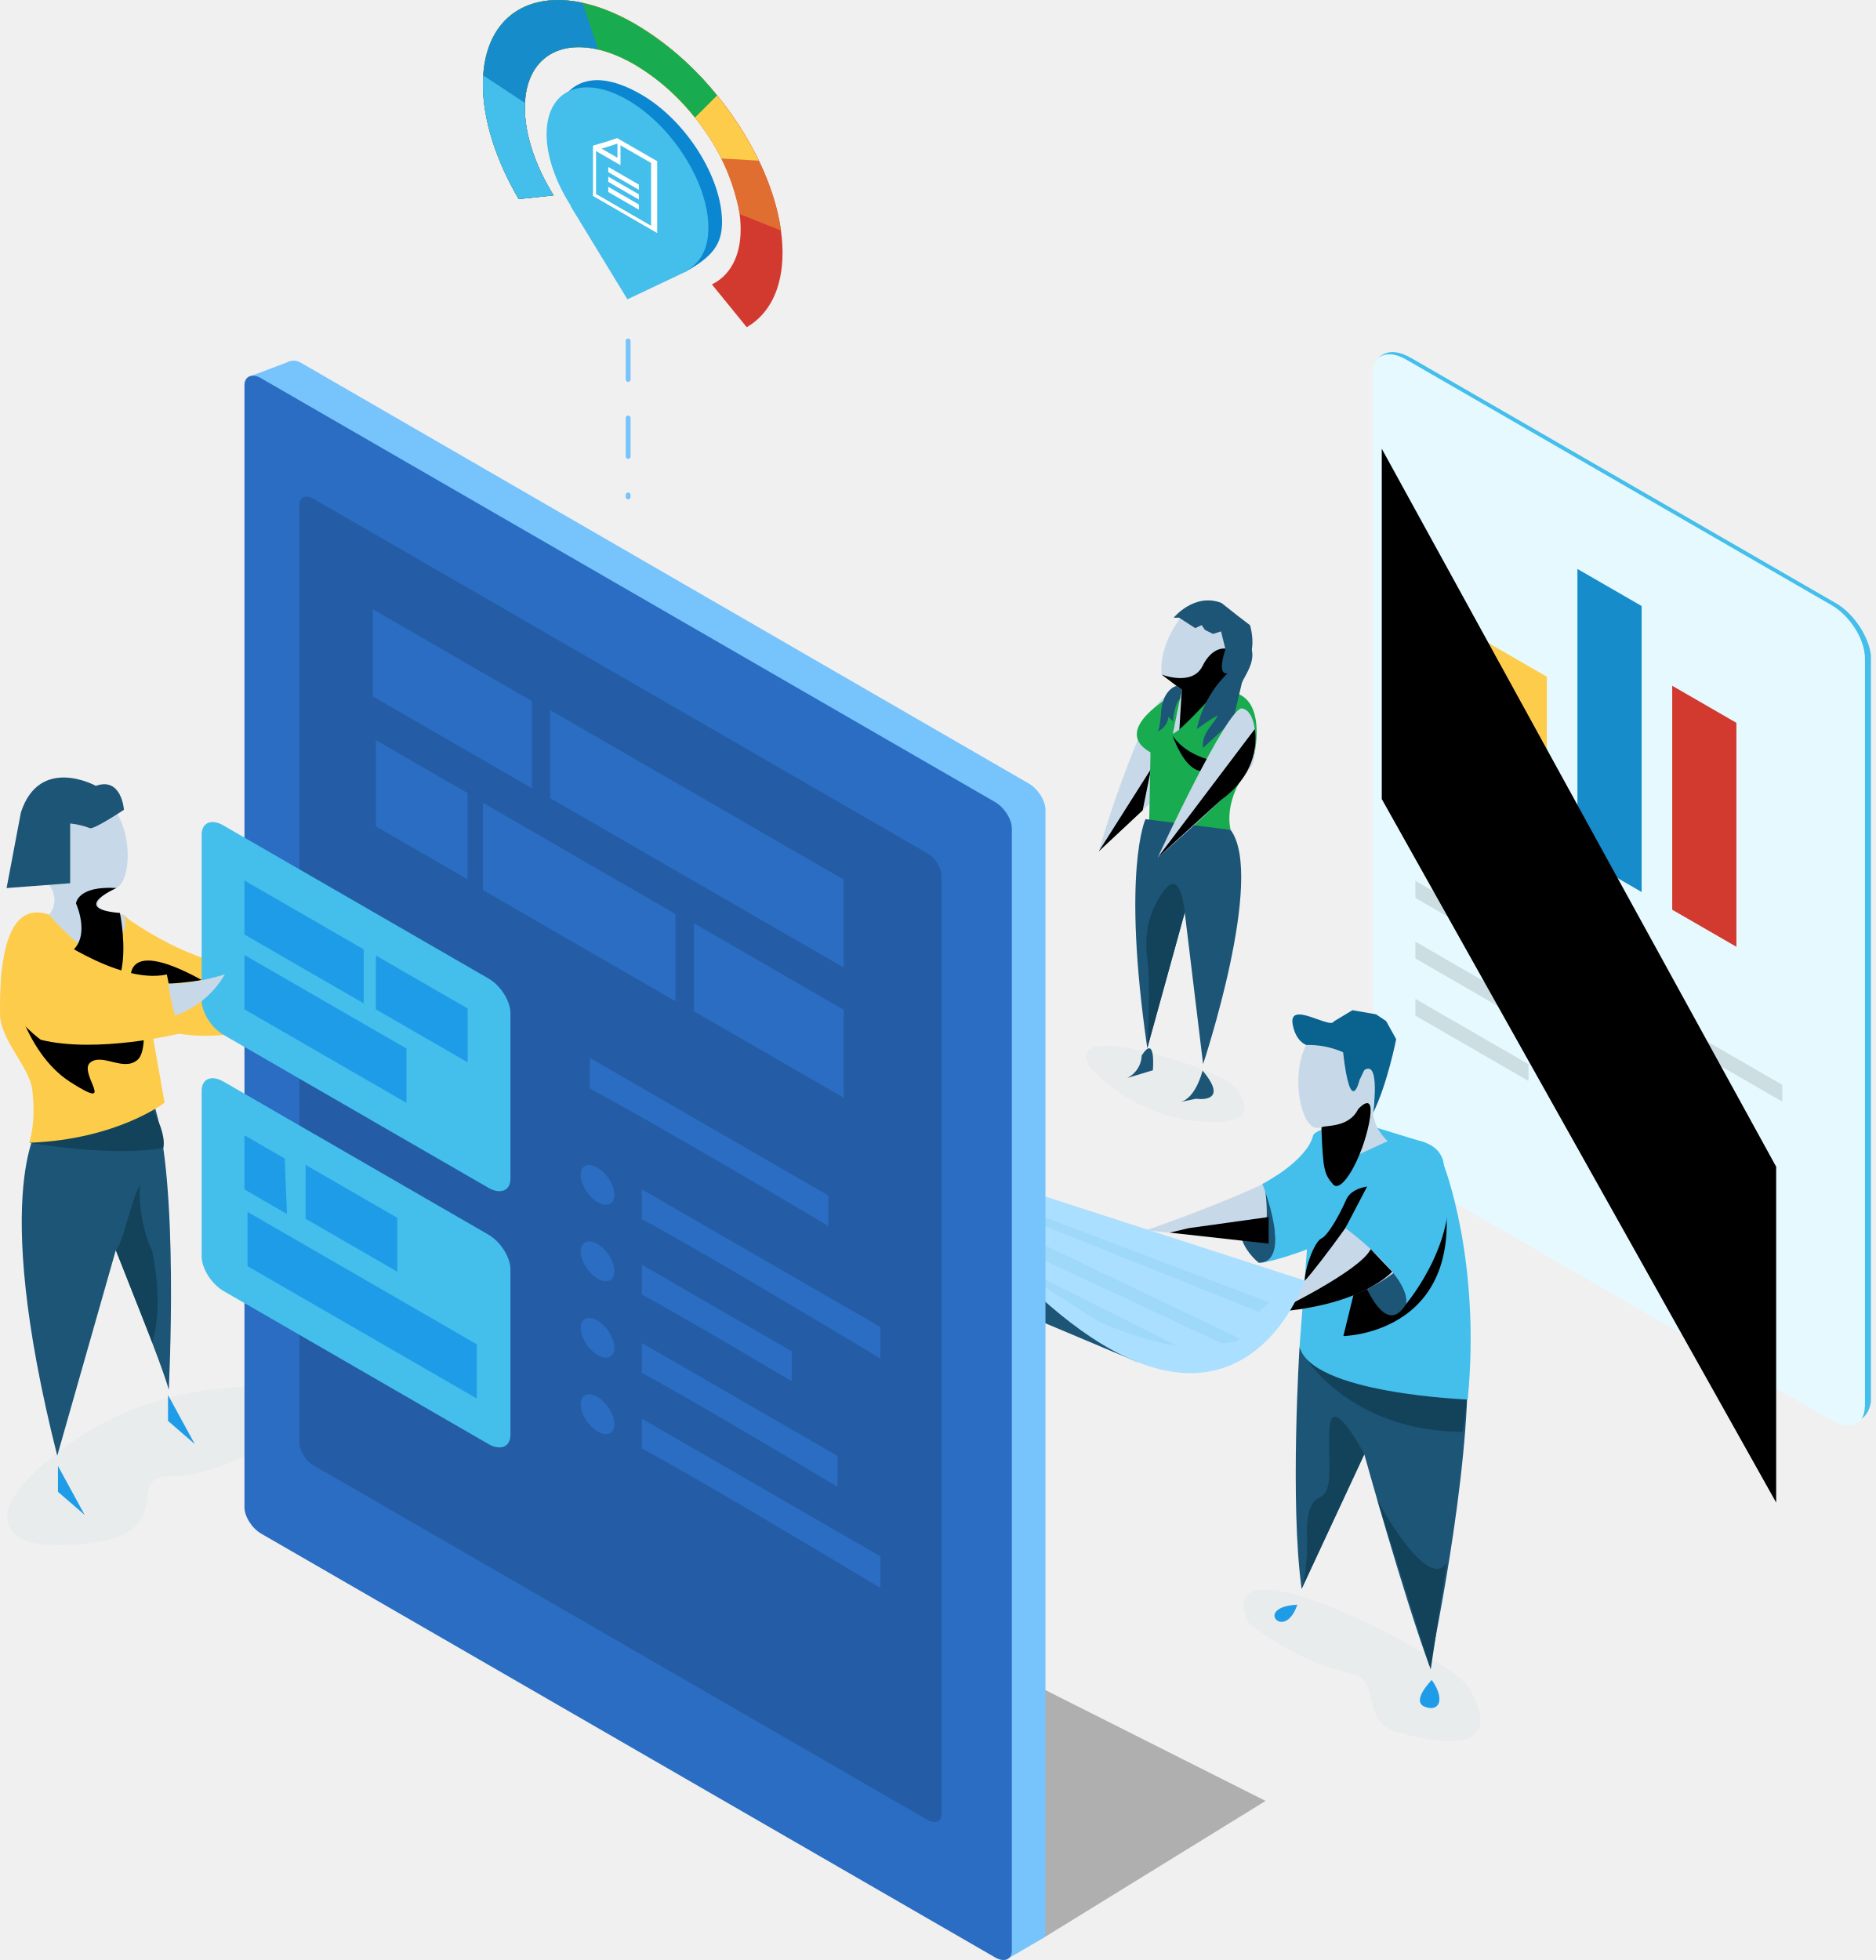
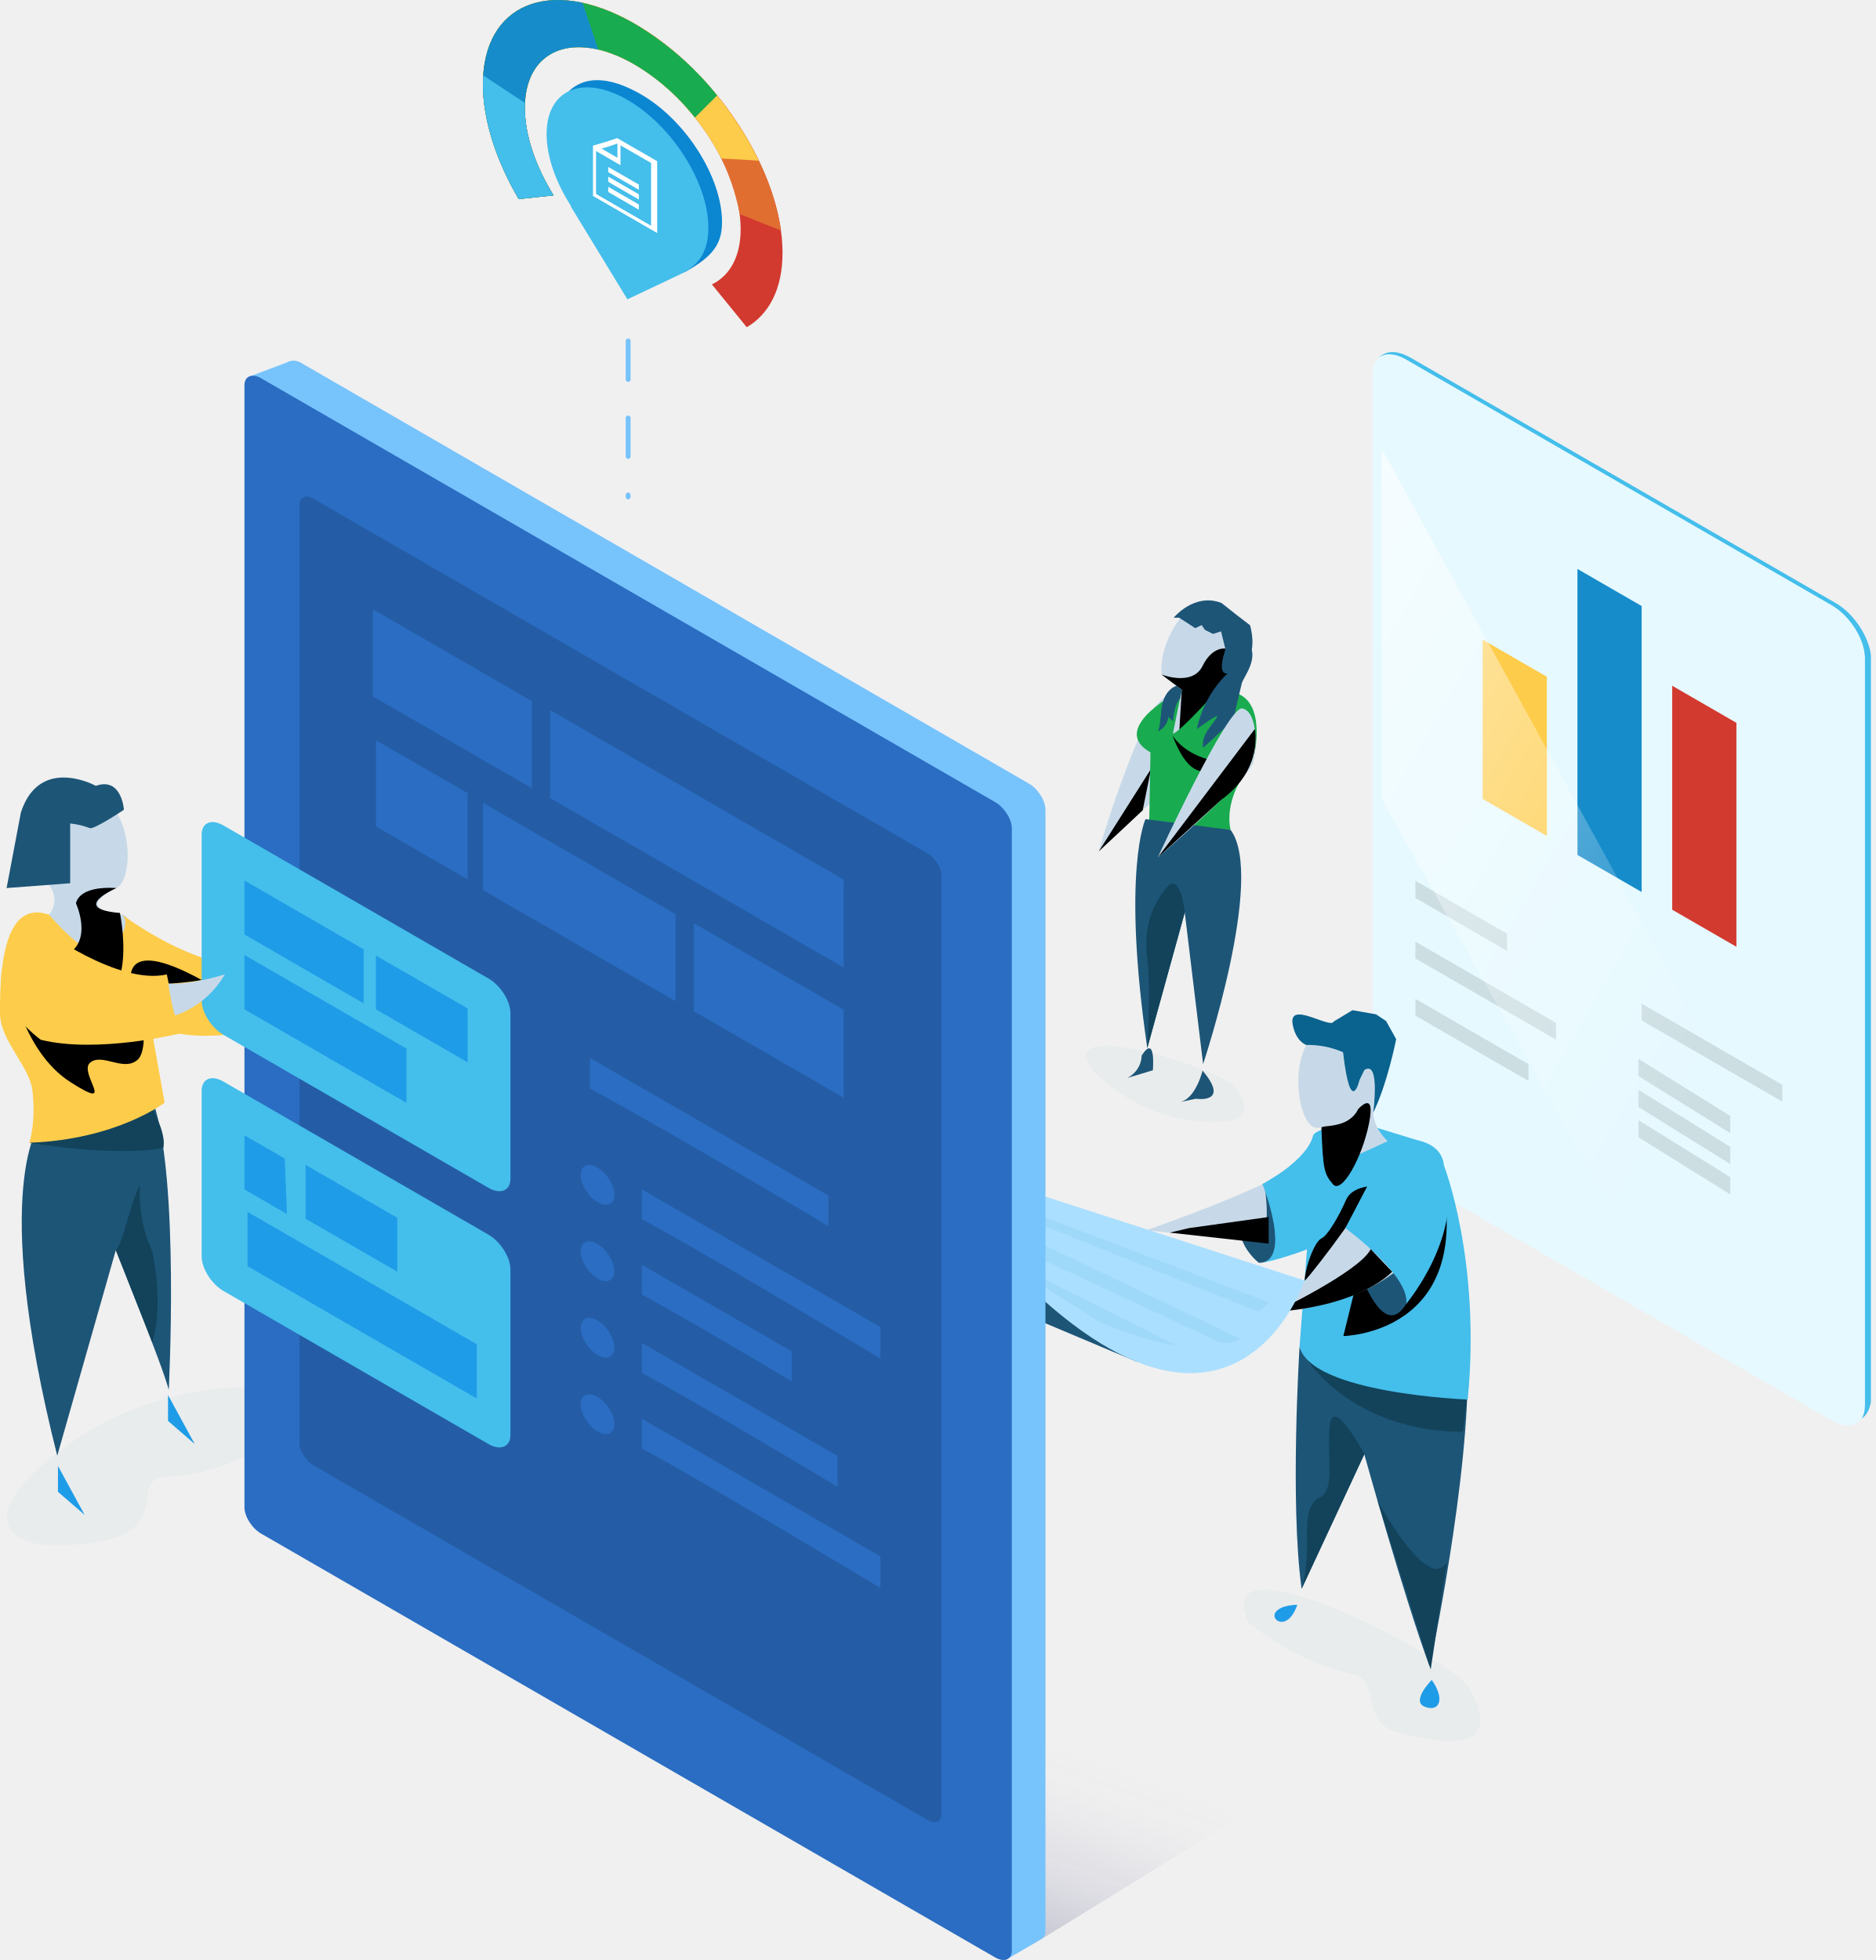
<svg xmlns="http://www.w3.org/2000/svg" width="268" height="280" viewBox="0 0 268 280" fill="none">
  <path d="M262.305 86.182L201.657 51.174C200.093 50.265 198.281 49.802 196.97 51.112C197.792 50.898 199.718 50.898 200.871 51.549L261.514 86.579C264.135 88.082 266.244 91.441 266.419 94.044V200.676C266.244 201.711 265.904 202.471 265.336 202.926C266.371 202.65 267.035 201.733 267.293 200.283V93.647C267.035 91.048 264.904 87.684 262.305 86.182Z" fill="#44BEEB" />
  <path d="M261.671 202.908L200.845 167.786C198.233 166.279 196.097 162.929 196.097 160.309V53.34C196.097 50.719 198.233 49.846 200.845 51.335L261.671 86.453C264.292 87.96 266.419 91.332 266.419 93.944V200.903C266.419 203.511 264.283 204.424 261.671 202.908V202.908Z" fill="#E6F9FF" />
  <path d="M254.626 157.373L234.534 145.777V143.374L254.626 154.975V157.373ZM247.201 170.63L234.097 162.484V160.025L247.201 168.171V170.63ZM247.201 166.297L234.097 158.155V155.696L247.201 163.842V166.297ZM247.201 161.881L234.097 153.739V151.28L247.201 159.426V161.881Z" fill="#CCDEE2" />
  <path d="M218.373 154.425L202.212 145.095V142.697L218.373 152.027V154.425ZM222.304 148.524L202.212 136.923V134.525L222.304 146.126V148.524ZM215.315 135.844L202.212 128.279V125.829L215.315 133.394V135.844Z" fill="#CCDEE2" />
  <path d="M220.994 119.426L211.821 114.132V91.384L220.994 96.678V119.426Z" fill="#FDCC4A" />
  <path d="M234.534 127.427L225.361 122.134V81.277L234.534 86.575V127.427Z" fill="#168CCA" />
  <path d="M248.074 135.255L238.902 129.961V97.966L248.074 103.26V135.255Z" fill="#D33A2F" />
  <path d="M197.407 114.149L253.753 214.649V166.677L197.407 64.107V114.149Z" fill="url(#paint0_linear)" />
  <path opacity="0.56" d="M39.697 198.274C39.697 198.274 23.895 196.221 9.787 206.337C-4.322 216.453 1.352 220.751 7.476 220.751C27.712 220.751 16.902 210.923 24.205 210.923C33.823 210.91 49.774 200.768 39.697 198.274V198.274Z" fill="#E5EAEA" />
  <path d="M6.878 126.239C6.524 125.803 -1.644 116.399 10.022 113.525C18.898 111.341 19.671 125.34 16.648 126.847C10.053 130.131 17.736 130.703 17.736 130.703L25.192 137.897C25.192 137.897 38.837 143.139 40.763 128.288C40.763 128.288 45.73 149.044 25.192 144.187L21.54 146.327C21.857 151.009 21.648 155.712 20.916 160.348C20.916 160.348 24.546 193.731 24.109 198.501L14.77 169.075L8.28 205.905C8.28 205.905 4.432 182.021 5.039 170.088C4.838 168.271 5.821 163.877 7.035 157.526C7.035 157.526 3.423 137.91 3.645 133.551C3.645 133.551 4.327 129.786 6.995 130.677C7.013 130.677 8.821 128.694 6.878 126.239Z" fill="#C7D9E8" />
  <path d="M5.825 160.352C5.825 160.352 -1.644 169.088 8.179 207.962L16.544 178.601C16.544 178.601 23.157 194.928 24.109 198.518C24.109 198.518 25.672 168.612 21.925 157.539L5.825 160.352Z" fill="#1D5577" />
  <path d="M4.196 163.248C4.196 163.248 16.063 165.336 23.327 163.995C23.327 163.995 23.93 162.331 21.733 158.347L4.196 163.248Z" fill="#12435B" />
  <path d="M7.013 130.677C7.013 130.677 11.556 136.106 14.932 136.871C14.932 136.871 19.793 131.909 17.116 130.424C17.116 130.424 24.663 136.25 32.106 137.67L31.892 147.856C31.892 147.856 25.367 148.577 21.523 146.331L23.519 157.526C23.519 157.526 16.688 162.803 4.178 163.248C4.178 163.248 5.192 160.409 4.615 155.692C4.231 152.446 0.072 148.616 0.007 144.929C-0.111 136.399 1.23 128.642 7.013 130.677V130.677Z" fill="#FDCC4A" />
  <path d="M13.696 112.262C13.696 112.262 5.659 107.838 2.986 116.062L0.942 126.864L10.027 126.178V117.639C10.988 117.736 11.932 117.959 12.835 118.303C13.399 118.556 17.706 115.682 17.706 115.682C17.706 115.682 17.395 110.952 13.696 112.262Z" fill="#1D5577" />
  <path d="M16.544 178.588C17.539 177.806 18.658 171.643 19.998 169.241C19.805 172.509 20.405 175.776 21.746 178.763C21.746 178.763 23.493 186.358 21.746 191.77L16.544 178.588Z" fill="#12435B" />
  <path d="M8.28 209.421V213.116L12.101 216.422L8.28 209.421V209.421ZM24.004 199.292V202.987L27.826 206.293L24.004 199.292V199.292Z" fill="#1F9CE8" />
  <path d="M18.832 140.95C18.832 140.95 16.517 133.237 28.795 139.989C28.809 139.989 27.826 140.347 18.832 140.95V140.95Z" fill="black" />
  <path d="M11.866 143.104C10.813 142.973 5.314 138.356 9.35 136.46C13.386 134.564 10.861 129.07 10.861 129.07C10.861 129.07 11.001 126.519 16.648 126.86C16.648 126.86 9.817 129.808 17.133 130.424C17.133 130.424 20.003 144.121 11.866 143.104V143.104Z" fill="black" />
  <path d="M1.435 139.679C1.435 139.679 3.182 150.193 10.053 154.582C16.924 158.972 11.136 153.237 12.879 151.804C14.622 150.372 17.653 153.171 19.667 151.389C21.68 149.607 19.667 140.203 19.667 140.203C19.667 140.203 -1.474 135.888 1.435 139.679V139.679Z" fill="black" />
  <path d="M5.952 132.656C5.952 132.656 16.775 140.776 23.834 139.208L25.581 147.668C25.581 147.668 13.914 150.538 5.829 148.542C5.825 148.537 -7.008 139.343 5.952 132.656V132.656Z" fill="#FDCC4A" />
  <path opacity="0.56" d="M178.333 231.78C178.333 231.78 185.116 237.532 193.301 239.166C197.158 239.939 194.52 245.975 199.316 247.355C213.394 251.396 212.494 245.905 210.057 241.35C207.619 236.794 172.358 218.628 178.333 231.78Z" fill="#E5EAEA" />
  <path d="M179.857 180.401C179.857 180.401 173.323 175.596 180.373 169.175C182.19 167.546 186.051 180.239 179.857 180.401Z" fill="#1D5577" />
  <path d="M180.373 169.175C180.373 169.175 186.706 165.808 187.58 162.27C187.903 160.959 194.966 159.872 195.992 160.894L203.417 163.17L180.373 169.175Z" fill="#44BEEB" />
  <path d="M196.896 155.583C196.896 155.583 201.504 147.524 192.293 146.371C183.081 145.218 184.802 161.457 188.261 161.121C190.283 160.924 190.349 162.842 189.484 163.615C188.612 164.402 187.69 165.131 186.724 165.799C180.01 170.21 163.775 175.736 163.775 175.736C163.775 175.736 180.775 177.92 187.108 175.64C187.108 175.64 183.657 209.709 185.959 226.975L194.843 207.512L204.396 238.493C204.396 238.493 209 210.281 209.576 197.042C210.153 183.803 208.593 167.262 202.26 165.537C202.247 165.55 193.612 162.366 196.896 155.583V155.583Z" fill="#C7D9E8" />
  <path d="M186.619 149.28C186.619 149.28 185.116 148.817 184.675 146.314C184.072 142.863 190.1 147.078 190.55 145.925L193.219 144.314L196.586 144.903L198.023 145.86L199.465 148.45C199.465 148.45 198.202 154.906 196.167 158.981C196.167 158.981 197.254 151.32 194.913 152.866L194.219 154.307C194.219 154.307 192.961 159.78 191.882 150.324C190.226 149.593 188.429 149.236 186.619 149.28V149.28Z" fill="#0A628E" />
  <path d="M185.343 229.251C185.343 229.251 182.858 229.251 182.19 230.399C181.521 231.548 184.015 233.086 185.343 229.251ZM204.549 239.995C204.549 239.995 201.491 243.053 203.588 243.835C205.684 244.617 206.466 242.682 204.549 239.995Z" fill="#1F9CE8" />
  <path d="M185.662 192.395C185.662 192.395 184.256 214.719 185.959 226.975L194.913 207.756C194.913 207.756 200.495 227.879 204.247 238.074C204.247 238.074 210.087 210.862 209.672 194.081C209.672 194.063 187.361 197.221 185.662 192.395V192.395ZM193.219 176.09C193.219 176.09 197.94 181.977 197.407 184.332L200.465 182.432C200.465 182.432 196.285 175.129 193.219 176.09ZM180.705 169.708C180.705 169.708 181.661 175.513 180.01 178.007L182.194 177.308C182.194 177.308 182.43 172.731 180.705 169.708Z" fill="#1D5577" />
  <path d="M186.724 194.225C186.724 194.225 193.092 204.446 209 204.564C209 204.564 209.76 199.178 209.681 197.649L186.724 194.225Z" fill="#12435B" />
  <path d="M179.857 180.401C181.901 180.318 186.723 178.483 186.723 178.483L185.662 192.377C187.309 199.086 209.685 199.934 209.685 199.934C211.62 179.973 206.256 166.41 206.256 166.41C206.034 162.846 198.831 162.759 198.831 162.759L190.855 166.424L189.48 163.611L180.373 169.175C180.373 169.175 184.78 180.274 179.857 180.401Z" fill="#44BEEB" />
  <path d="M196.49 172.346C196.394 172.635 191.921 190.866 191.921 190.866C191.921 190.866 210.773 190.578 205.877 167.716L196.49 172.346Z" fill="black" />
  <path d="M192.205 175.443C192.205 175.443 196.678 193.29 200.901 186.258C200.901 186.258 204.426 183.048 192.205 175.443Z" fill="#1D5577" />
  <path d="M197.407 169.433C197.407 169.433 193.367 168.996 192.306 171.42C191.244 173.845 189.654 176.535 188.785 176.919C187.916 177.304 186.571 180.501 186.387 182.93L192.306 178.448C192.306 178.448 199.478 173.578 197.407 169.433Z" fill="black" />
  <path d="M199.333 164.895C199.333 164.895 188.331 182.292 182.19 187.411C182.19 187.411 198.534 186.878 203.911 176.216C203.911 176.216 210.594 163.366 199.333 164.895Z" fill="#C7D9E8" />
  <path d="M198.835 162.776L192.205 175.443C192.205 175.443 201.478 182.231 200.901 186.258C200.901 186.258 209.476 176.151 206.243 166.428C206.243 166.424 206.366 162.134 198.835 162.776Z" fill="#44BEEB" />
  <path d="M194.913 207.739C194.913 207.739 190.349 199.056 189.964 203.786C189.58 208.516 190.729 212.836 188.554 213.941C188.554 213.941 186.509 214.19 186.723 219.523C186.723 219.523 186.924 223.861 185.959 226.975L194.913 207.739ZM196.787 214.343C196.787 214.343 203.959 227.648 206.689 223.206L204.396 238.493L196.787 214.343Z" fill="#12435B" />
  <path d="M188.785 161.121C188.785 160.636 192.603 161.361 194.027 158.457C194.027 158.457 196.59 155.504 195.586 160.492C194.581 165.48 191.655 170.647 190.427 169.175C189.2 167.703 189.012 167.201 188.785 161.121V161.121ZM182.19 187.411C182.19 187.411 194.267 181.637 195.826 178.448L198.884 181.672C198.884 181.672 194.651 186.516 182.19 187.411ZM169.868 175.443L181.246 173.858V177.658L167.121 176.09L169.868 175.443V175.443Z" fill="black" />
  <path opacity="0.56" d="M155.856 152.617C155.856 152.617 161.307 159.046 170.427 160.103C179.547 161.16 178.429 157.858 176.455 155.299C174.48 152.739 150.811 145.095 155.856 152.617Z" fill="#E5EAEA" />
  <path d="M169.54 87.217C169.54 87.217 165.57 91.174 165.941 96.359L168.837 98.543L164.033 102.247C164.033 102.247 165.343 108.58 164.033 117.901C162.722 127.222 163.915 149.725 163.915 149.725L169.27 130.35L173.314 133.844C173.314 133.844 175.123 139.12 176.372 125.96C176.948 119.871 169.182 119.461 175.171 112.856C175.909 112.044 177.87 107.156 177.735 106.449C176.114 98.172 175.874 98.538 174.677 98.621C173.48 98.704 186.282 86.326 169.54 87.217Z" fill="#C7D9E8" />
  <path d="M175.878 93.114C175.494 92.371 173.258 92.166 171.803 95.136C170.349 98.106 165.941 96.359 165.941 96.359L168.837 98.543L168.444 105.029L173.126 101.181C173.126 101.181 177.315 95.865 175.878 93.114V93.114Z" fill="black" />
  <path d="M164.033 102.247C161.238 108.537 158.879 115.013 156.974 121.627L167.051 112.201C167.051 112.201 171.685 91.559 164.033 102.247V102.247Z" fill="#C7D9E8" />
  <path d="M156.974 121.627L164.443 109.843L163.251 115.757L156.974 121.627Z" fill="black" />
  <path d="M173.642 98.91C173.642 98.91 168.444 104.723 167.566 104.793L168.837 98.543C168.837 98.543 158.119 103.963 164.365 107.484L164.172 118.211L175.821 118.552C175.821 118.552 174.489 114.245 178.931 109.126C178.931 109.126 182.172 97.473 173.642 98.91V98.91Z" fill="#19AB4F" />
  <path d="M163.648 117.023C163.648 117.023 160.215 124.335 163.906 149.725L169.261 130.35L171.882 152.014C171.882 152.014 180.796 125.274 175.813 118.552L163.648 117.023Z" fill="#1D5577" />
  <path d="M163.107 150.787C163.085 151.459 162.882 152.113 162.518 152.68C162.154 153.246 161.643 153.702 161.041 154.001L164.705 152.896C164.705 152.896 165.173 147.576 163.107 150.787ZM171.803 152.944C171.803 152.944 170.855 156.963 168.558 157.448L170.855 156.963C170.855 156.963 175.852 157.749 171.803 152.944V152.944ZM178.586 89.318C178.586 89.318 180.041 94.009 176.975 95.354C176.975 95.354 173.227 98.499 175.07 92.734L174.446 90.196L173.306 90.563L172.144 89.986L171.672 89.301L170.763 89.737L168.444 88.239H167.68C167.68 88.239 170.654 84.618 174.515 86.143L176.726 87.89" fill="#1D5577" />
  <path d="M175.52 96.044C173.219 98.222 171.639 101.05 170.991 104.151C170.991 104.151 173.314 102.439 173.983 102.234C173.319 103.544 171.598 104.806 171.873 106.842C171.873 106.842 174.524 104.396 176.175 102.911C176.175 102.911 177.106 98.818 177.411 97.6C177.717 96.617 179.971 93.957 178.333 91.808L176.765 94.14L175.52 96.044Z" fill="#1D5577" />
  <path d="M167.488 105.029C167.488 105.029 169.235 108.196 174.476 108.864C174.004 109.205 170.637 113.346 167.488 105.029Z" fill="black" />
  <path d="M177.477 101.203C175.441 100.766 165.404 122.496 165.404 122.496C165.404 122.496 178.11 111.577 178.944 109.126C179.534 107.314 179.853 101.736 177.477 101.203Z" fill="#C7D9E8" />
  <path d="M165.404 122.496L179.263 104.151C179.263 104.151 180.574 109.829 174.489 114.245L165.404 122.496Z" fill="black" />
  <path d="M169.261 130.35C169.261 130.35 168.728 124.112 166.452 127.03C164.177 129.948 163.421 133.293 163.906 136.923C164.443 140.911 163.906 149.725 163.906 149.725L169.261 130.35Z" fill="#12435B" />
  <path d="M168.09 97.98C168.09 97.98 165.955 98.451 165.85 102.186C165.85 102.186 165.671 104.182 165.413 104.488C165.828 104.302 166.187 104.011 166.454 103.643C166.721 103.275 166.886 102.843 166.933 102.391L167.575 103.055C167.575 103.055 167.732 100.587 168.588 99.827L168.846 98.543L168.09 97.98Z" fill="#1D5577" />
  <path d="M90.396 3.237C78.576 -3.406 68.993 0.534 68.993 12.043C68.993 17.201 70.919 23.006 74.108 28.44L79.083 27.911C76.537 23.805 74.977 19.346 74.977 15.406C74.977 7.107 81.878 4.277 90.396 9.064C98.913 13.851 105.814 24.452 105.814 32.742C105.814 36.673 104.255 39.386 101.708 40.63L106.683 46.745C109.872 44.898 111.798 41.264 111.798 36.105C111.798 24.596 102.215 9.881 90.396 3.237Z" fill="#D33A2F" />
  <path d="M105.683 30.584L111.584 32.929C110.063 22.009 101.166 9.295 90.413 3.228C78.593 -3.416 69.01 0.524 69.01 12.033C69.01 17.192 70.936 22.997 74.125 28.43L79.1 27.902C76.553 23.796 74.994 19.336 74.994 15.397C74.994 7.098 81.9 4.062 90.413 9.055C94.355 11.336 97.759 14.44 100.394 18.155C103.029 21.87 104.833 26.109 105.683 30.584V30.584Z" fill="#E06E31" />
  <path d="M103.062 22.648C104.617 22.713 106.678 22.84 108.408 22.953C104.599 15.047 97.951 7.487 90.386 3.237C78.567 -3.407 68.984 0.533 68.984 12.042C68.984 17.201 70.91 23.006 74.099 28.439L79.074 27.911C76.527 23.805 74.968 19.346 74.968 15.406C74.968 7.107 81.869 4.276 90.386 9.064C95.636 12.016 100.284 17.179 103.062 22.648V22.648Z" fill="#FDCC4A" />
  <path d="M102.451 13.633C99.111 9.451 95.023 5.927 90.396 3.237C78.576 -3.406 68.993 0.534 68.993 12.043C68.993 17.201 70.919 23.006 74.108 28.44L79.083 27.911C76.537 23.805 74.977 19.346 74.977 15.406C74.977 7.107 81.878 4.277 90.396 9.064C93.82 11.057 96.835 13.682 99.28 16.799L102.451 13.633Z" fill="#19AB4F" />
  <path d="M85.468 7.076L83.228 0.406C74.929 -1.385 68.993 2.983 68.993 12.042C68.993 17.201 70.919 23.006 74.107 28.439L79.082 27.911C76.536 23.805 74.977 19.345 74.977 15.405C74.977 8.793 79.371 5.648 85.468 7.076V7.076Z" fill="#168CCA" />
  <path d="M74.994 14.702C72.631 13.147 70.495 11.741 69.032 10.771C69.006 11.182 68.993 11.601 68.993 12.029C68.993 17.188 70.919 22.992 74.107 28.426L79.082 27.897C76.536 23.792 74.977 19.332 74.977 15.392C74.977 15.165 74.981 14.934 74.994 14.702V14.702Z" fill="#44BEEB" />
  <path d="M103.154 31.719C103.154 25.338 97.978 17.174 91.596 13.492C85.215 9.81 80.349 10.928 78.602 18.354C77.859 21.512 97.82 38.883 97.82 38.883C101.751 36.699 103.154 34.952 103.154 31.719Z" fill="#0B86D1" />
  <path d="M101.201 32.501C101.201 26.12 96.03 17.956 89.648 14.27C83.267 10.583 78.091 12.772 78.091 19.157C78.091 22.403 79.432 26.107 81.585 29.448L81.489 29.396L89.635 42.761L97.82 38.883C100.004 37.572 101.201 35.746 101.201 32.501Z" fill="#44BEEB" />
  <path d="M89.74 48.71V70.986" stroke="#77C3FC" stroke-width="0.69" stroke-linecap="round" stroke-linejoin="round" stroke-dasharray="5.5 5.5" />
  <path d="M93.889 33.292L84.717 27.994V20.804L86.682 20.227L88.176 19.73L93.889 23.027V33.292ZM85.154 27.71L93.016 32.252V23.281L88.211 20.511L86.901 20.948L85.154 21.468V27.71Z" fill="white" />
  <path d="M88.648 23.599L85.154 21.581V20.773L88.211 22.538V19.974L88.648 20.393V23.599ZM91.269 27.111L86.901 24.591V23.848L91.269 26.369V27.111ZM91.269 28.505L86.901 25.98V25.237L91.269 27.758V28.505V28.505ZM91.269 29.955L86.901 27.43V26.688L91.269 29.212V29.955Z" fill="white" />
  <path opacity="0.27" d="M148.924 276.93L180.809 257.275L117.384 225.354L148.924 276.93Z" fill="url(#paint1_linear)" />
  <path d="M162.582 194.614L145.43 187.389L151.108 183.895C151.108 183.895 162.465 194.815 162.582 194.614Z" fill="#1D5577" />
  <path d="M134.073 165.987L186.387 182.93C186.387 182.93 173.768 221.096 132.903 167.808C132.903 167.808 134.235 166.17 134.073 165.987Z" fill="#ABDFFF" />
  <path opacity="0.08" d="M157.066 188.866L141.062 178.654L168.178 192.268C168.178 192.268 163.871 191.757 157.066 188.866ZM147.574 174.487L179.857 187.411L181.299 186.031L142.11 171.198L147.574 174.487V174.487ZM147.574 179.304L174.489 191.879C174.489 191.879 176.49 191.98 177.11 191.207L142.119 174.487L147.574 179.304Z" fill="#1386BF" />
  <path d="M149.361 115.687C149.361 114.376 148.286 112.686 146.976 111.93L42.986 51.82C42.682 51.634 42.332 51.532 41.975 51.527C41.618 51.522 41.266 51.612 40.955 51.789L35.797 53.733L143.683 279.987L148.924 276.93C149.068 276.815 149.182 276.667 149.258 276.5C149.334 276.332 149.369 276.149 149.361 275.965V115.687Z" fill="#77C3FC" />
  <path d="M142.172 279.634L37.308 219.087C35.998 218.331 34.924 216.641 34.924 215.33V55.044C34.924 53.733 35.998 53.296 37.308 54.039L142.172 114.586C143.482 115.346 144.556 117.036 144.556 118.347V278.647C144.556 279.935 143.482 280.389 142.172 279.634Z" fill="#2A6DC2" />
  <path d="M132.519 259.996L44.777 209.329C43.681 208.696 42.786 207.28 42.786 206.184V72.091C42.786 70.995 43.681 70.615 44.777 71.248L132.519 121.915C133.615 122.549 134.51 123.964 134.51 125.06V259.153C134.51 260.254 133.637 260.629 132.519 259.996V259.996Z" fill="#245DA6" />
  <path d="M75.981 100.155L53.268 87.042V99.486L75.981 112.599V100.155ZM78.602 101.447V114.014L120.533 138.22V125.658L78.602 101.447ZM66.809 113.306L53.705 105.741V118.054L66.809 125.624V113.306ZM96.51 130.577L68.993 114.686V127.148L96.51 143.034V130.577V130.577ZM99.131 131.891V144.458L120.533 156.814V144.248L99.131 131.891Z" fill="#2A6DC2" />
  <path d="M51.958 135.622L34.924 125.785V133.503L51.958 143.335V135.622ZM53.705 136.504V144.196L66.809 151.761V144.069L53.705 136.504ZM58.073 149.795L34.924 136.43V144.191L58.073 157.557V149.795V149.795Z" fill="#1F9CE8" />
  <path d="M40.676 165.506L34.924 162.187V169.922L40.995 173.43L40.676 165.506V165.506ZM43.659 166.415V174.107L56.763 181.672V173.976L43.659 166.415V166.415ZM68.119 192.041L35.36 173.128V180.877L68.119 199.789V192.041Z" fill="#1F9CE8" />
  <path d="M69.779 169.686L31.953 147.847C30.206 146.851 28.809 144.619 28.809 142.885V119.251C28.809 117.504 30.224 116.918 31.953 117.941L69.779 139.78C71.526 140.776 72.924 143.012 72.924 144.742V168.398C72.924 170.088 71.509 170.687 69.779 169.686V169.686Z" fill="#44BEEB" />
  <path d="M51.958 135.622L34.924 125.785V133.503L51.958 143.335V135.622ZM53.705 136.504V144.196L66.809 151.761V144.069L53.705 136.504ZM58.073 149.795L34.924 136.43V144.191L58.073 157.557V149.795V149.795Z" fill="#1F9CE8" />
  <path d="M69.77 206.284L31.962 184.445C30.215 183.445 28.809 181.204 28.809 179.47V155.845C28.809 154.097 30.228 153.508 31.962 154.534L69.77 176.373C71.517 177.374 72.924 179.614 72.924 181.348V204.987C72.924 206.686 71.504 207.289 69.77 206.284Z" fill="#44BEEB" />
  <path d="M40.676 165.506L34.924 162.187V169.922L40.995 173.43L40.676 165.506V165.506ZM43.659 166.415V174.107L56.763 181.672V173.976L43.659 166.415V166.415ZM68.119 192.041L35.36 173.128V180.877L68.119 199.789V192.041Z" fill="#1F9CE8" />
  <path d="M87.261 171.899C88.078 171.311 87.893 169.657 86.847 168.204C85.802 166.751 84.293 166.049 83.476 166.637C82.66 167.224 82.845 168.878 83.89 170.331C84.936 171.784 86.445 172.486 87.261 171.899Z" fill="#2A6DC2" />
  <path d="M125.775 194.063V189.573L91.705 169.918V174.163C99.017 178.077 115.938 188.162 125.775 194.063Z" fill="#2A6DC2" />
  <path d="M118.349 175.159V170.791L84.28 151.136V155.504C91.592 159.435 108.513 169.258 118.349 175.159Z" fill="#2A6DC2" />
  <path d="M87.261 182.82C88.078 182.232 87.892 180.578 86.847 179.125C85.802 177.672 84.293 176.971 83.476 177.558C82.659 178.145 82.845 179.8 83.89 181.253C84.935 182.706 86.445 183.407 87.261 182.82Z" fill="#2A6DC2" />
  <path d="M87.261 193.737C88.077 193.15 87.892 191.496 86.847 190.043C85.802 188.59 84.292 187.888 83.476 188.476C82.659 189.063 82.844 190.717 83.89 192.17C84.935 193.623 86.444 194.325 87.261 193.737Z" fill="#2A6DC2" />
  <path d="M87.261 204.659C88.077 204.071 87.892 202.417 86.847 200.964C85.801 199.511 84.292 198.81 83.475 199.397C82.659 199.984 82.844 201.638 83.889 203.091C84.935 204.545 86.444 205.246 87.261 204.659Z" fill="#2A6DC2" />
  <path d="M125.775 226.844V222.332L91.705 202.677V206.922C99.017 210.858 115.938 220.943 125.775 226.844Z" fill="#2A6DC2" />
  <path d="M113.108 193.041L91.705 180.685V184.943C96.375 187.459 104.949 192.473 113.108 197.313V193.041Z" fill="#2A6DC2" />
  <path d="M119.66 207.997L91.705 191.857V196.125C97.659 199.335 109.981 206.608 119.66 212.399V207.997Z" fill="#2A6DC2" />
  <path d="M24.096 140.5C25.751 140.653 29.306 140.09 32.124 139.19C30.548 141.938 28.034 144.025 25.043 145.069C24.877 145.148 23.921 140.487 24.096 140.5Z" fill="#C7D9E8" />
  <defs>
    <linearGradient id="paint0_linear" x1="279.304" y1="170.394" x2="171.855" y2="108.362" gradientUnits="userSpaceOnUse">
-       <stop offset="0.31" stopColor="white" stopOpacity="0" />
-       <stop offset="1" stopColor="white" stopOpacity="0.6" />
+       <stop offset="0.31" stop-color="white" stop-opacity="0" />
+       <stop offset="1" stop-color="white" stop-opacity="0.6" />
    </linearGradient>
    <linearGradient id="paint1_linear" x1="150.514" y1="237.414" x2="137.629" y2="272.82" gradientUnits="userSpaceOnUse">
-       <stop offset="0.22" stopColor="white" stopOpacity="0" />
-       <stop offset="1" stopColor="#00004C" stopOpacity="0.6" />
+       <stop offset="0.22" stop-color="white" stop-opacity="0" />
+       <stop offset="1" stop-color="#00004C" stop-opacity="0.6" />
    </linearGradient>
  </defs>
</svg>
